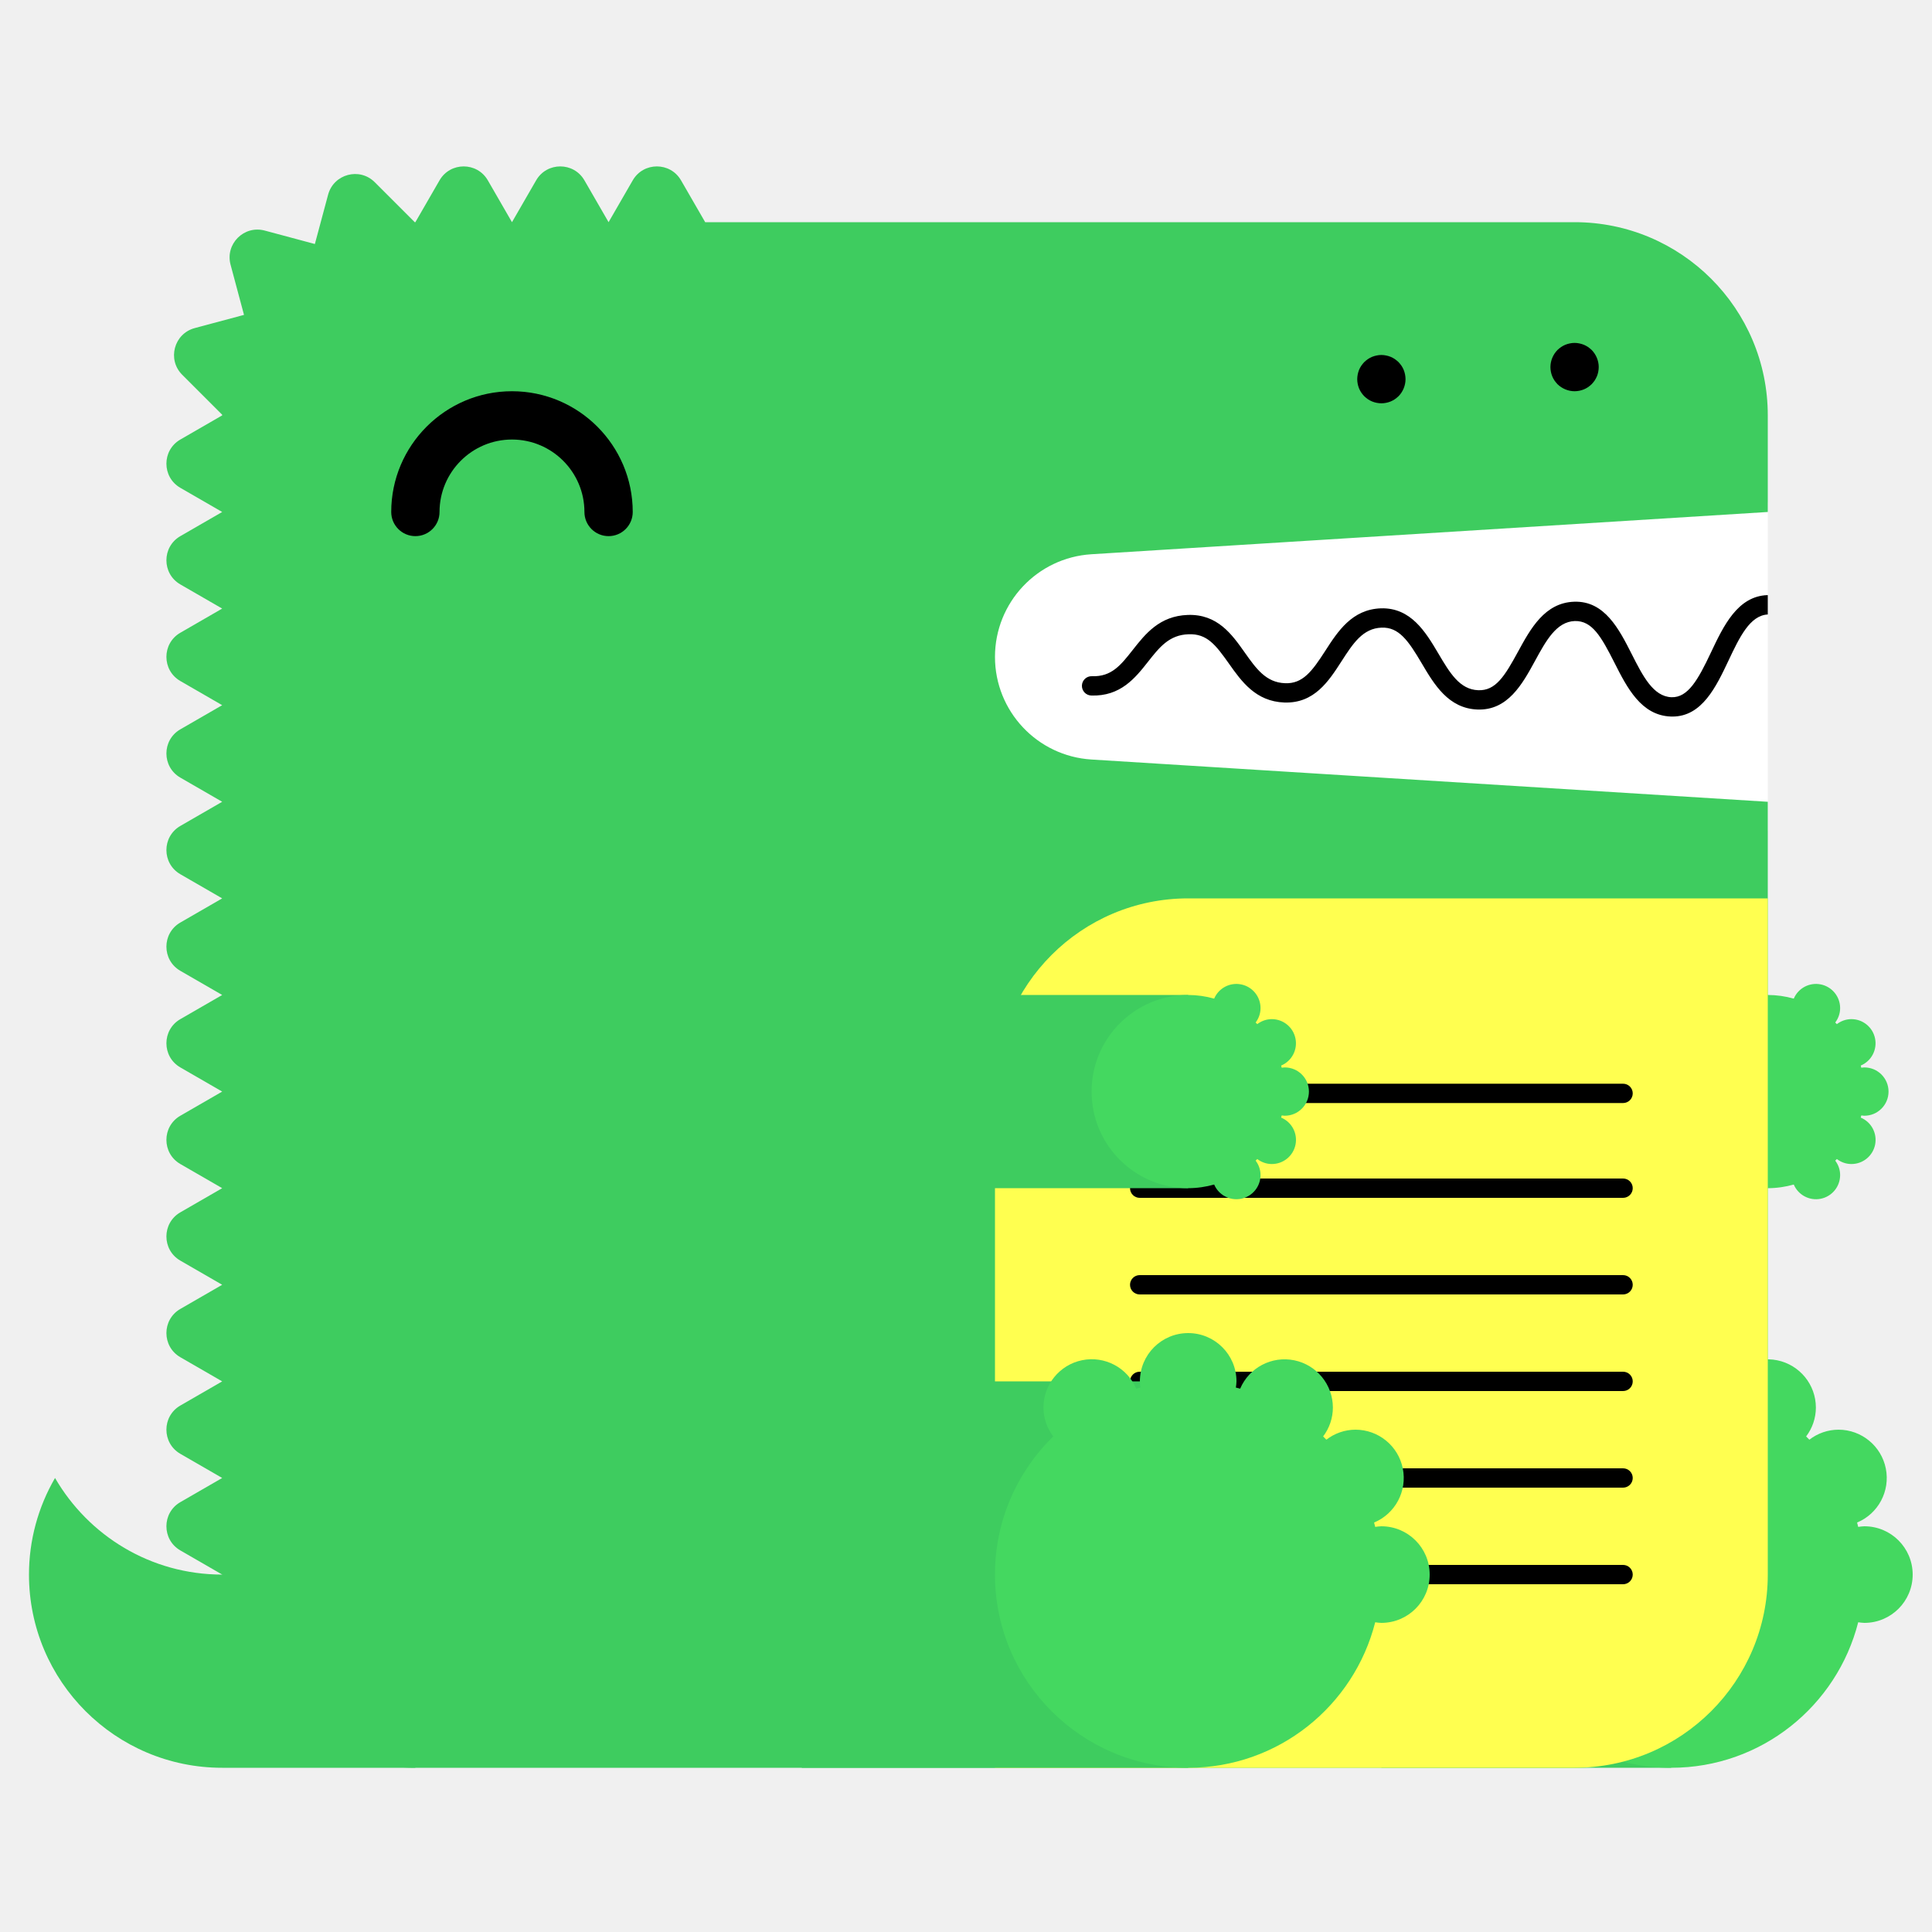
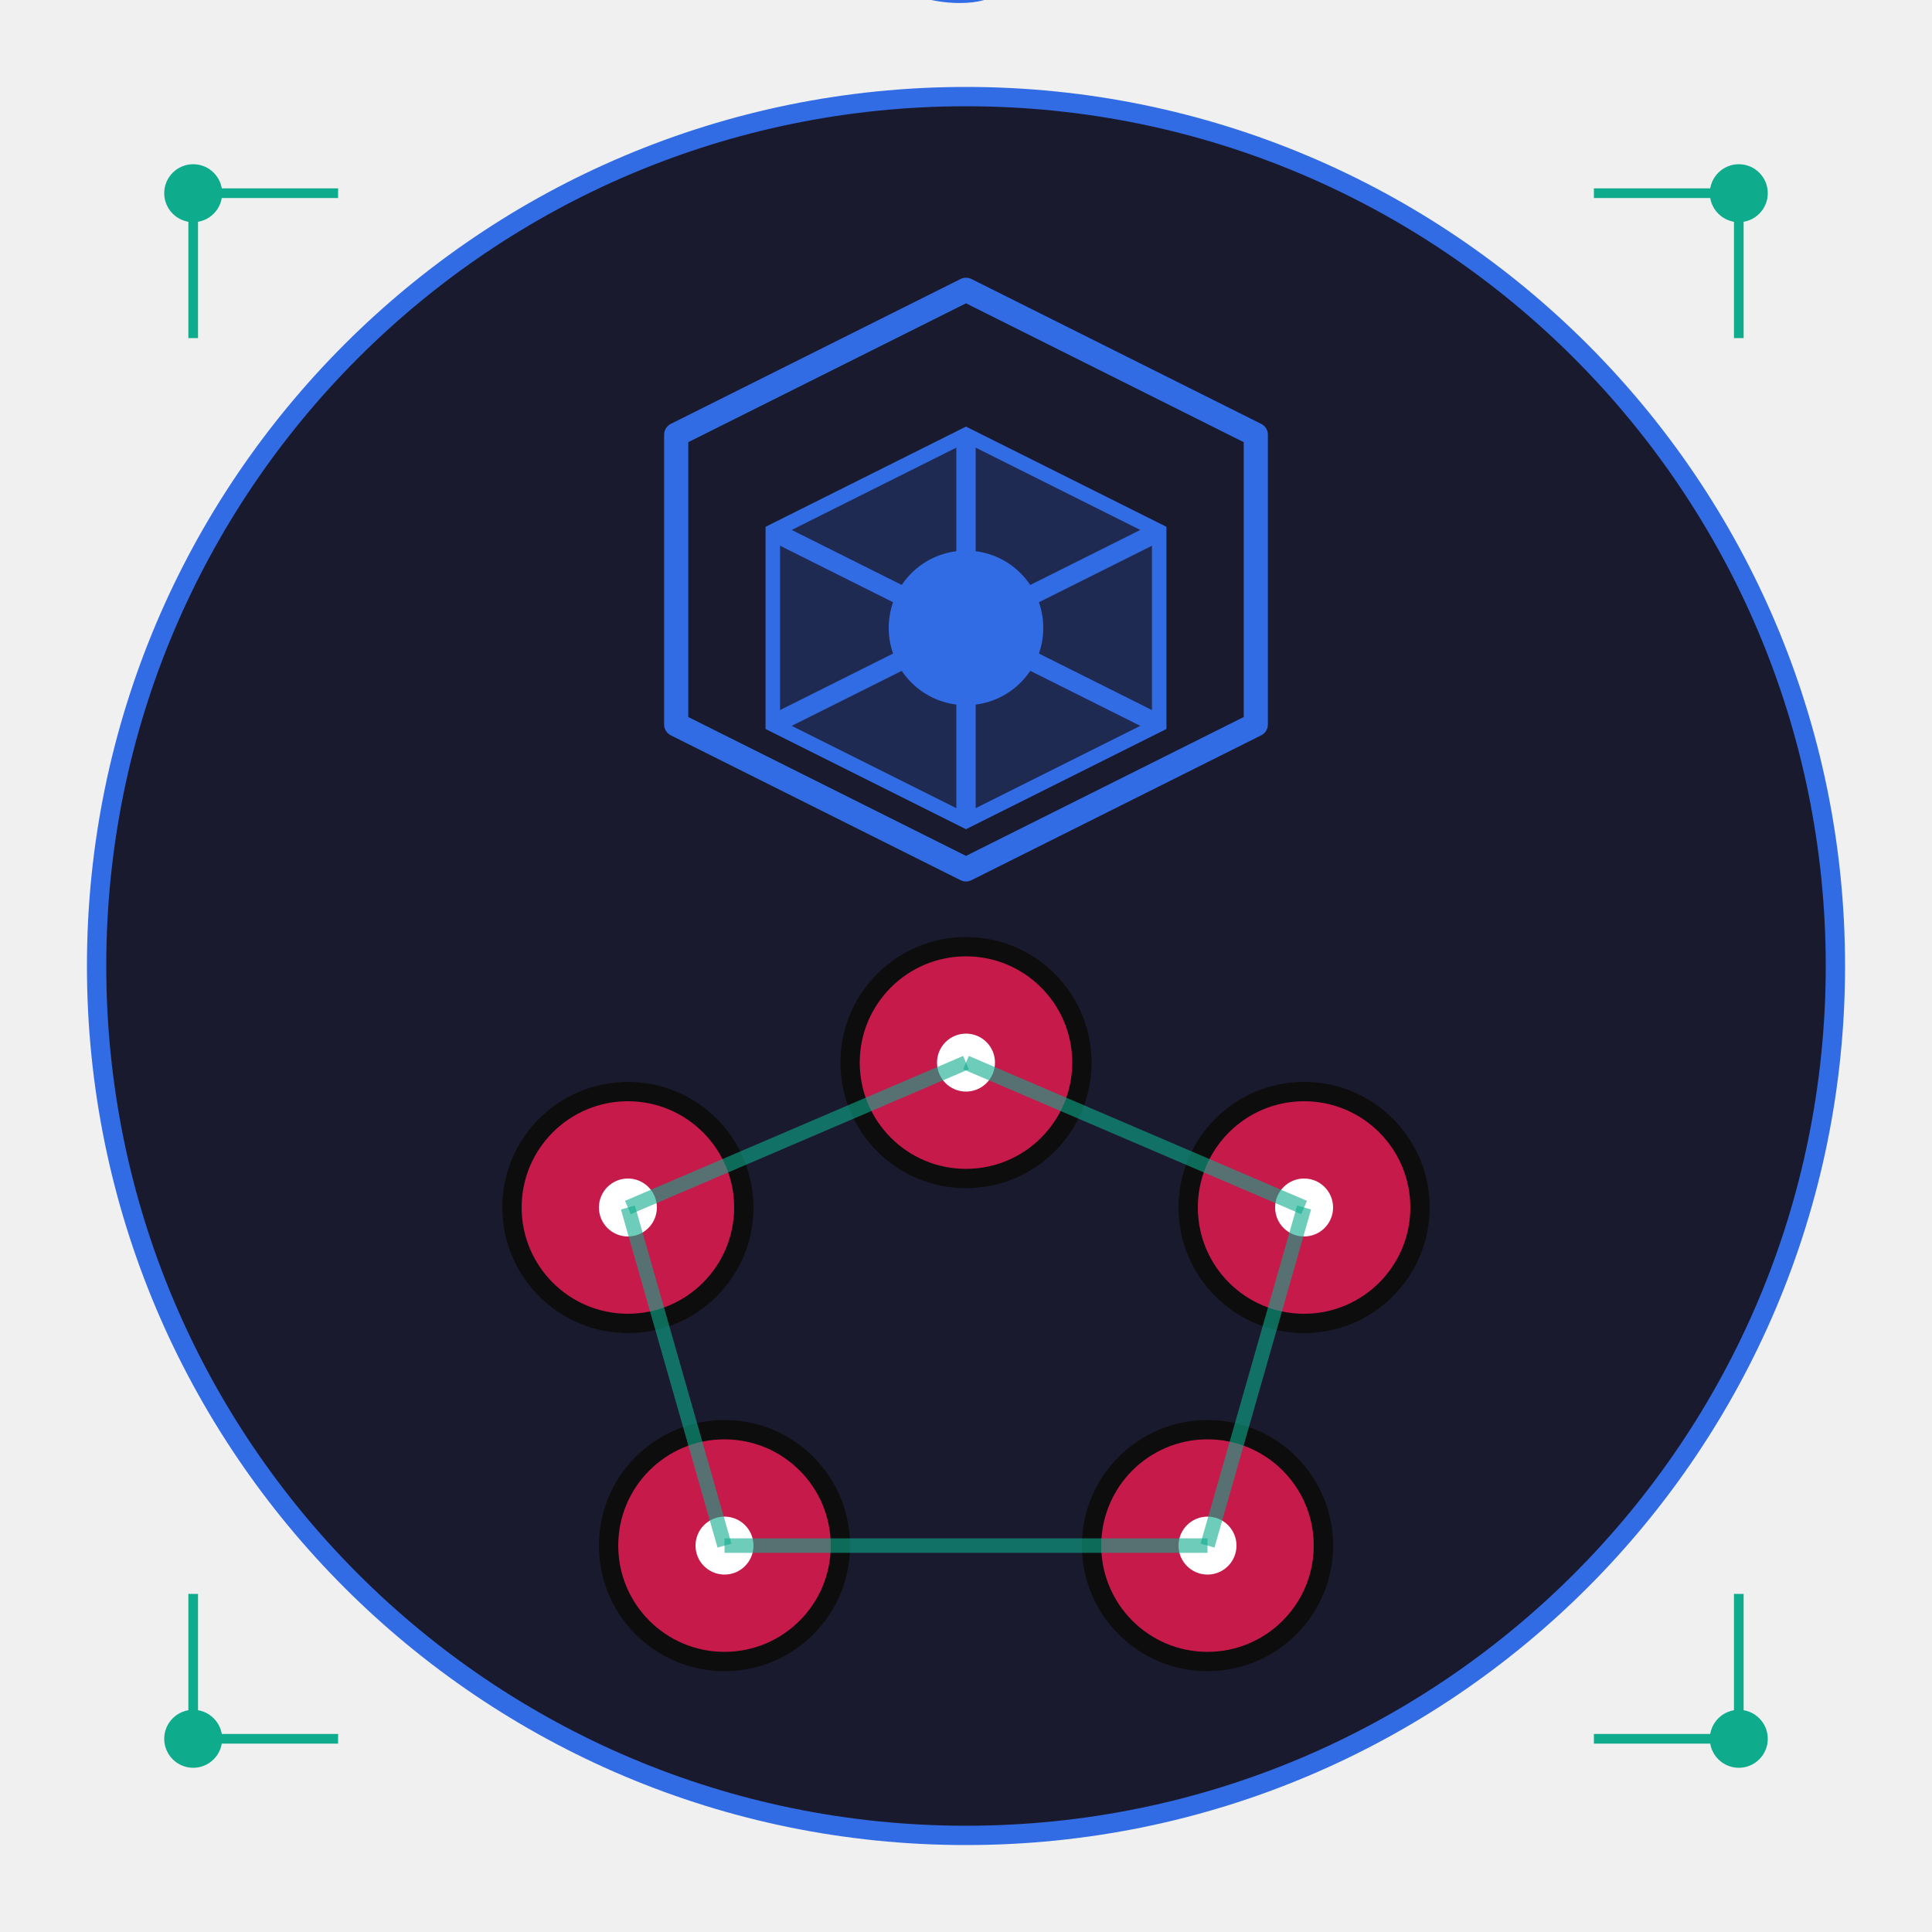
<svg xmlns="http://www.w3.org/2000/svg" width="200" height="200" viewBox="0 0 200 200">
-   <g fill="none" fill-rule="evenodd">
-     <path fill="#FFF" d="M99 52h84v34H99z" />
-     <path d="M23 163c-7.398 0-13.843-4.027-17.303-10A19.886 19.886 0 0 0 3 163c0 11.046 8.954 20 20 20h20v-20H23z" fill="#3ECC5F" />
-     <path d="M112.98 57.376L183 53V43c0-11.046-8.954-20-20-20H73l-2.5-4.33c-1.112-1.925-3.889-1.925-5 0L63 23l-2.5-4.33c-1.111-1.925-3.889-1.925-5 0L53 23l-2.5-4.33c-1.111-1.925-3.889-1.925-5 0L43 23c-.022 0-.042.003-.065.003l-4.142-4.141c-1.57-1.571-4.252-.853-4.828 1.294l-1.369 5.104-5.192-1.392c-2.148-.575-4.111 1.389-3.535 3.536l1.39 5.193-5.102 1.367c-2.148.576-2.867 3.259-1.296 4.83l4.142 4.142c0 .021-.003.042-.003.064l-4.33 2.5c-1.925 1.111-1.925 3.889 0 5L23 53l-4.33 2.5c-1.925 1.111-1.925 3.889 0 5L23 63l-4.33 2.5c-1.925 1.111-1.925 3.889 0 5L23 73l-4.33 2.5c-1.925 1.111-1.925 3.889 0 5L23 83l-4.33 2.5c-1.925 1.111-1.925 3.889 0 5L23 93l-4.33 2.5c-1.925 1.111-1.925 3.889 0 5L23 103l-4.33 2.5c-1.925 1.111-1.925 3.889 0 5L23 113l-4.33 2.5c-1.925 1.111-1.925 3.889 0 5L23 123l-4.33 2.5c-1.925 1.111-1.925 3.889 0 5L23 133l-4.33 2.5c-1.925 1.111-1.925 3.889 0 5L23 143l-4.33 2.5c-1.925 1.111-1.925 3.889 0 5L23 153l-4.33 2.5c-1.925 1.111-1.925 3.889 0 5L23 163c0 11.046 8.954 20 20 20h120c11.046 0 20-8.954 20-20V83l-70.02-4.376A10.645 10.645 0 0 1 103 68c0-5.621 4.37-10.273 9.98-10.624" fill="#3ECC5F" />
-     <path fill="#3ECC5F" d="M143 183h30v-40h-30z" />
-     <path d="M193 158c-.219 0-.428.037-.639.064-.038-.15-.074-.301-.116-.451A5 5 0 0 0 190.32 148a4.96 4.96 0 0 0-3.016 1.036 26.531 26.531 0 0 0-.335-.336 4.955 4.955 0 0 0 1.011-2.987 5 5 0 0 0-9.599-1.959c-.148-.042-.297-.077-.445-.115.027-.211.064-.42.064-.639a5 5 0 0 0-5-5 5 5 0 0 0-5 5c0 .219.037.428.064.639-.148.038-.297.073-.445.115a4.998 4.998 0 0 0-9.599 1.959c0 1.125.384 2.151 1.011 2.987-3.717 3.632-6.031 8.693-6.031 14.3 0 11.046 8.954 20 20 20 9.339 0 17.16-6.41 19.361-15.064.211.027.42.064.639.064a5 5 0 0 0 5-5 5 5 0 0 0-5-5" fill="#44D860" />
-     <path fill="#3ECC5F" d="M153 123h30v-20h-30z" />
-     <path d="M193 115.5a2.5 2.5 0 1 0 0-5c-.109 0-.214.019-.319.032-.02-.075-.037-.15-.058-.225a2.501 2.501 0 0 0-.963-4.807c-.569 0-1.088.197-1.508.518a6.653 6.653 0 0 0-.168-.168c.314-.417.506-.931.506-1.494a2.5 2.5 0 0 0-4.8-.979A9.987 9.987 0 0 0 183 103c-5.522 0-10 4.478-10 10s4.478 10 10 10c.934 0 1.833-.138 2.69-.377a2.5 2.5 0 0 0 4.8-.979c0-.563-.192-1.077-.506-1.494.057-.055.113-.111.168-.168.42.321.939.518 1.508.518a2.5 2.5 0 0 0 .963-4.807c.021-.074.038-.15.058-.225.105.013.21.032.319.032" fill="#44D860" />
-     <path d="M63 55.5a2.5 2.5 0 0 1-2.5-2.5c0-4.136-3.364-7.5-7.5-7.5s-7.5 3.364-7.5 7.5a2.5 2.5 0 1 1-5 0c0-6.893 5.607-12.5 12.5-12.5S65.5 46.107 65.5 53a2.5 2.5 0 0 1-2.5 2.5" fill="#000" />
-     <path d="M103 183h60c11.046 0 20-8.954 20-20V93h-60c-11.046 0-20 8.954-20 20v70z" fill="#FFFF50" />
-     <path d="M168.02 124h-50.04a1 1 0 1 1 0-2h50.04a1 1 0 1 1 0 2m0 20h-50.04a1 1 0 1 1 0-2h50.04a1 1 0 1 1 0 2m0 20h-50.04a1 1 0 1 1 0-2h50.04a1 1 0 1 1 0 2m0-49.814h-50.04a1 1 0 1 1 0-2h50.04a1 1 0 1 1 0 2m0 19.814h-50.04a1 1 0 1 1 0-2h50.04a1 1 0 1 1 0 2m0 20h-50.04a1 1 0 1 1 0-2h50.04a1 1 0 1 1 0 2M183 61.611c-.012 0-.022-.006-.034-.005-3.09.105-4.552 3.196-5.842 5.923-1.346 2.85-2.387 4.703-4.093 4.647-1.889-.068-2.969-2.202-4.113-4.46-1.314-2.594-2.814-5.536-5.963-5.426-3.046.104-4.513 2.794-5.807 5.167-1.377 2.528-2.314 4.065-4.121 3.994-1.927-.07-2.951-1.805-4.136-3.813-1.321-2.236-2.848-4.75-5.936-4.664-2.994.103-4.465 2.385-5.763 4.4-1.373 2.13-2.335 3.428-4.165 3.351-1.973-.07-2.992-1.51-4.171-3.177-1.324-1.873-2.816-3.993-5.895-3.89-2.928.1-4.399 1.97-5.696 3.618-1.232 1.564-2.194 2.802-4.229 2.724a1 1 0 0 0-.072 2c3.017.101 4.545-1.8 5.872-3.487 1.177-1.496 2.193-2.787 4.193-2.855 1.926-.082 2.829 1.115 4.195 3.045 1.297 1.834 2.769 3.914 5.731 4.021 3.103.104 4.596-2.215 5.918-4.267 1.182-1.834 2.202-3.417 4.15-3.484 1.793-.067 2.769 1.35 4.145 3.681 1.297 2.197 2.766 4.686 5.787 4.796 3.125.108 4.634-2.62 5.949-5.035 1.139-2.088 2.214-4.06 4.119-4.126 1.793-.042 2.728 1.595 4.111 4.33 1.292 2.553 2.757 5.445 5.825 5.556l.169.003c3.064 0 4.518-3.075 5.805-5.794 1.139-2.41 2.217-4.68 4.067-4.773v-2z" fill="#000" />
-     <path fill="#3ECC5F" d="M83 183h40v-40H83z" />
-     <path d="M143 158c-.219 0-.428.037-.639.064-.038-.15-.074-.301-.116-.451A5 5 0 0 0 140.32 148a4.96 4.96 0 0 0-3.016 1.036 26.531 26.531 0 0 0-.335-.336 4.955 4.955 0 0 0 1.011-2.987 5 5 0 0 0-9.599-1.959c-.148-.042-.297-.077-.445-.115.027-.211.064-.42.064-.639a5 5 0 0 0-5-5 5 5 0 0 0-5 5c0 .219.037.428.064.639-.148.038-.297.073-.445.115a4.998 4.998 0 0 0-9.599 1.959c0 1.125.384 2.151 1.011 2.987-3.717 3.632-6.031 8.693-6.031 14.3 0 11.046 8.954 20 20 20 9.339 0 17.16-6.41 19.361-15.064.211.027.42.064.639.064a5 5 0 0 0 5-5 5 5 0 0 0-5-5" fill="#44D860" />
-     <path fill="#3ECC5F" d="M83 123h40v-20H83z" />
-     <path d="M133 115.5a2.5 2.5 0 1 0 0-5c-.109 0-.214.019-.319.032-.02-.075-.037-.15-.058-.225a2.501 2.501 0 0 0-.963-4.807c-.569 0-1.088.197-1.508.518a6.653 6.653 0 0 0-.168-.168c.314-.417.506-.931.506-1.494a2.5 2.5 0 0 0-4.8-.979A9.987 9.987 0 0 0 123 103c-5.522 0-10 4.478-10 10s4.478 10 10 10c.934 0 1.833-.138 2.69-.377a2.5 2.5 0 0 0 4.8-.979c0-.563-.192-1.077-.506-1.494.057-.055.113-.111.168-.168.42.321.939.518 1.508.518a2.5 2.5 0 0 0 .963-4.807c.021-.074.038-.15.058-.225.105.013.21.032.319.032" fill="#44D860" />
-     <path d="M143 41.75c-.16 0-.33-.02-.49-.05a2.52 2.52 0 0 1-.47-.14c-.15-.06-.29-.14-.431-.23-.13-.09-.259-.2-.38-.31-.109-.12-.219-.24-.309-.38s-.17-.28-.231-.43a2.619 2.619 0 0 1-.189-.96c0-.16.02-.33.05-.49.03-.16.08-.31.139-.47.061-.15.141-.29.231-.43.09-.13.2-.26.309-.38.121-.11.25-.22.38-.31.141-.09.281-.17.431-.23.149-.06.31-.11.47-.14.32-.07.65-.07.98 0 .159.03.32.08.47.14.149.06.29.14.43.23.13.09.259.2.38.31.11.12.22.25.31.38.09.14.17.28.23.43.06.16.11.31.14.47.029.16.05.33.05.49 0 .66-.271 1.31-.73 1.77-.121.11-.25.22-.38.31-.14.09-.281.17-.43.23a2.565 2.565 0 0 1-.96.19m20-1.25c-.66 0-1.3-.27-1.771-.73a3.802 3.802 0 0 1-.309-.38c-.09-.14-.17-.28-.231-.43a2.619 2.619 0 0 1-.189-.96c0-.66.27-1.3.729-1.77.121-.11.25-.22.38-.31.141-.09.281-.17.431-.23.149-.06.31-.11.47-.14.32-.07.66-.07.98 0 .159.03.32.08.47.14.149.06.29.14.43.23.13.09.259.2.38.31.459.47.73 1.11.73 1.77 0 .16-.021.33-.05.49-.03.16-.08.32-.14.47-.07.15-.14.29-.23.43-.09.13-.2.26-.31.38-.121.11-.25.22-.38.31-.14.09-.281.17-.43.23a2.565 2.565 0 0 1-.96.19" fill="#000" />
-   </g>
+   <circle cx="100" cy="100" r="90" fill="#1a1a2e" stroke="#326ce5" stroke-width="2" />
+   <path d="M 100 30 L 130 45 L 130 75 L 100 90 L 70 75 L 70 45 Z" fill="none" stroke="#326ce5" stroke-width="2.5" stroke-linejoin="round" />
+   <path d="M 100 45 L 120 55 L 120 75 L 100 85 L 80 75 L 80 55 Z" fill="#326ce5" fill-opacity="0.2" stroke="#326ce5" stroke-width="1.5" />
+   <circle cx="100" cy="65" r="8" fill="#326ce5" />
+   <line x1="100" y1="65" x2="100" y2="45" stroke="#326ce5" stroke-width="2" />
+   <line x1="100" y1="65" x2="120" y2="55" stroke="#326ce5" stroke-width="2" />
+   <line x1="100" y1="65" x2="120" y2="75" stroke="#326ce5" stroke-width="2" />
+   <line x1="100" y1="65" x2="100" y2="85" stroke="#326ce5" stroke-width="2" />
+   <line x1="100" y1="65" x2="80" y2="75" stroke="#326ce5" stroke-width="2" />
+   <line x1="100" y1="65" x2="80" y2="55" stroke="#326ce5" stroke-width="2" />
+   <circle cx="100" cy="110" r="12" fill="#c51a4a" stroke="#0d0d0d" stroke-width="2" />
+   <circle cx="100" cy="110" r="3" fill="#ffffff" />
+   <circle cx="135" cy="125" r="12" fill="#c51a4a" stroke="#0d0d0d" stroke-width="2" />
+   <circle cx="135" cy="125" r="3" fill="#ffffff" />
+   <circle cx="125" cy="160" r="12" fill="#c51a4a" stroke="#0d0d0d" stroke-width="2" />
+   <circle cx="125" cy="160" r="3" fill="#ffffff" />
+   <circle cx="75" cy="160" r="12" fill="#c51a4a" stroke="#0d0d0d" stroke-width="2" />
+   <circle cx="75" cy="160" r="3" fill="#ffffff" />
+   <circle cx="65" cy="125" r="12" fill="#c51a4a" stroke="#0d0d0d" stroke-width="2" />
+   <circle cx="65" cy="125" r="3" fill="#ffffff" />
+   <line x1="100" y1="110" x2="135" y2="125" stroke="#0eab8c" stroke-width="1.5" stroke-opacity="0.6" />
+   <line x1="135" y1="125" x2="125" y2="160" stroke="#0eab8c" stroke-width="1.5" stroke-opacity="0.6" />
+   <line x1="125" y1="160" x2="75" y2="160" stroke="#0eab8c" stroke-width="1.5" stroke-opacity="0.6" />
+   <line x1="75" y1="160" x2="65" y2="125" stroke="#0eab8c" stroke-width="1.5" stroke-opacity="0.6" />
+   <line x1="65" y1="125" x2="100" y2="110" stroke="#0eab8c" stroke-width="1.5" stroke-opacity="0.6" />
+   <text x="100" cy="140" text-anchor="middle" font-family="monospace, sans-serif" font-size="22" font-weight="bold" fill="#326ce5">N37</text>
+   <circle cx="20" cy="20" r="3" fill="#0eab8c" />
+   <line x1="20" y1="20" x2="35" y2="20" stroke="#0eab8c" stroke-width="1" />
+   <line x1="20" y1="20" x2="20" y2="35" stroke="#0eab8c" stroke-width="1" />
+   <circle cx="180" cy="20" r="3" fill="#0eab8c" />
+   <line x1="180" y1="20" x2="165" y2="20" stroke="#0eab8c" stroke-width="1" />
+   <line x1="180" y1="20" x2="180" y2="35" stroke="#0eab8c" stroke-width="1" />
+   <circle cx="20" cy="180" r="3" fill="#0eab8c" />
+   <line x1="20" y1="180" x2="35" y2="180" stroke="#0eab8c" stroke-width="1" />
+   <line x1="20" y1="180" x2="20" y2="165" stroke="#0eab8c" stroke-width="1" />
+   <circle cx="180" cy="180" r="3" fill="#0eab8c" />
+   <line x1="180" y1="180" x2="165" y2="180" stroke="#0eab8c" stroke-width="1" />
+   <line x1="180" y1="180" x2="180" y2="165" stroke="#0eab8c" stroke-width="1" />
</svg>
